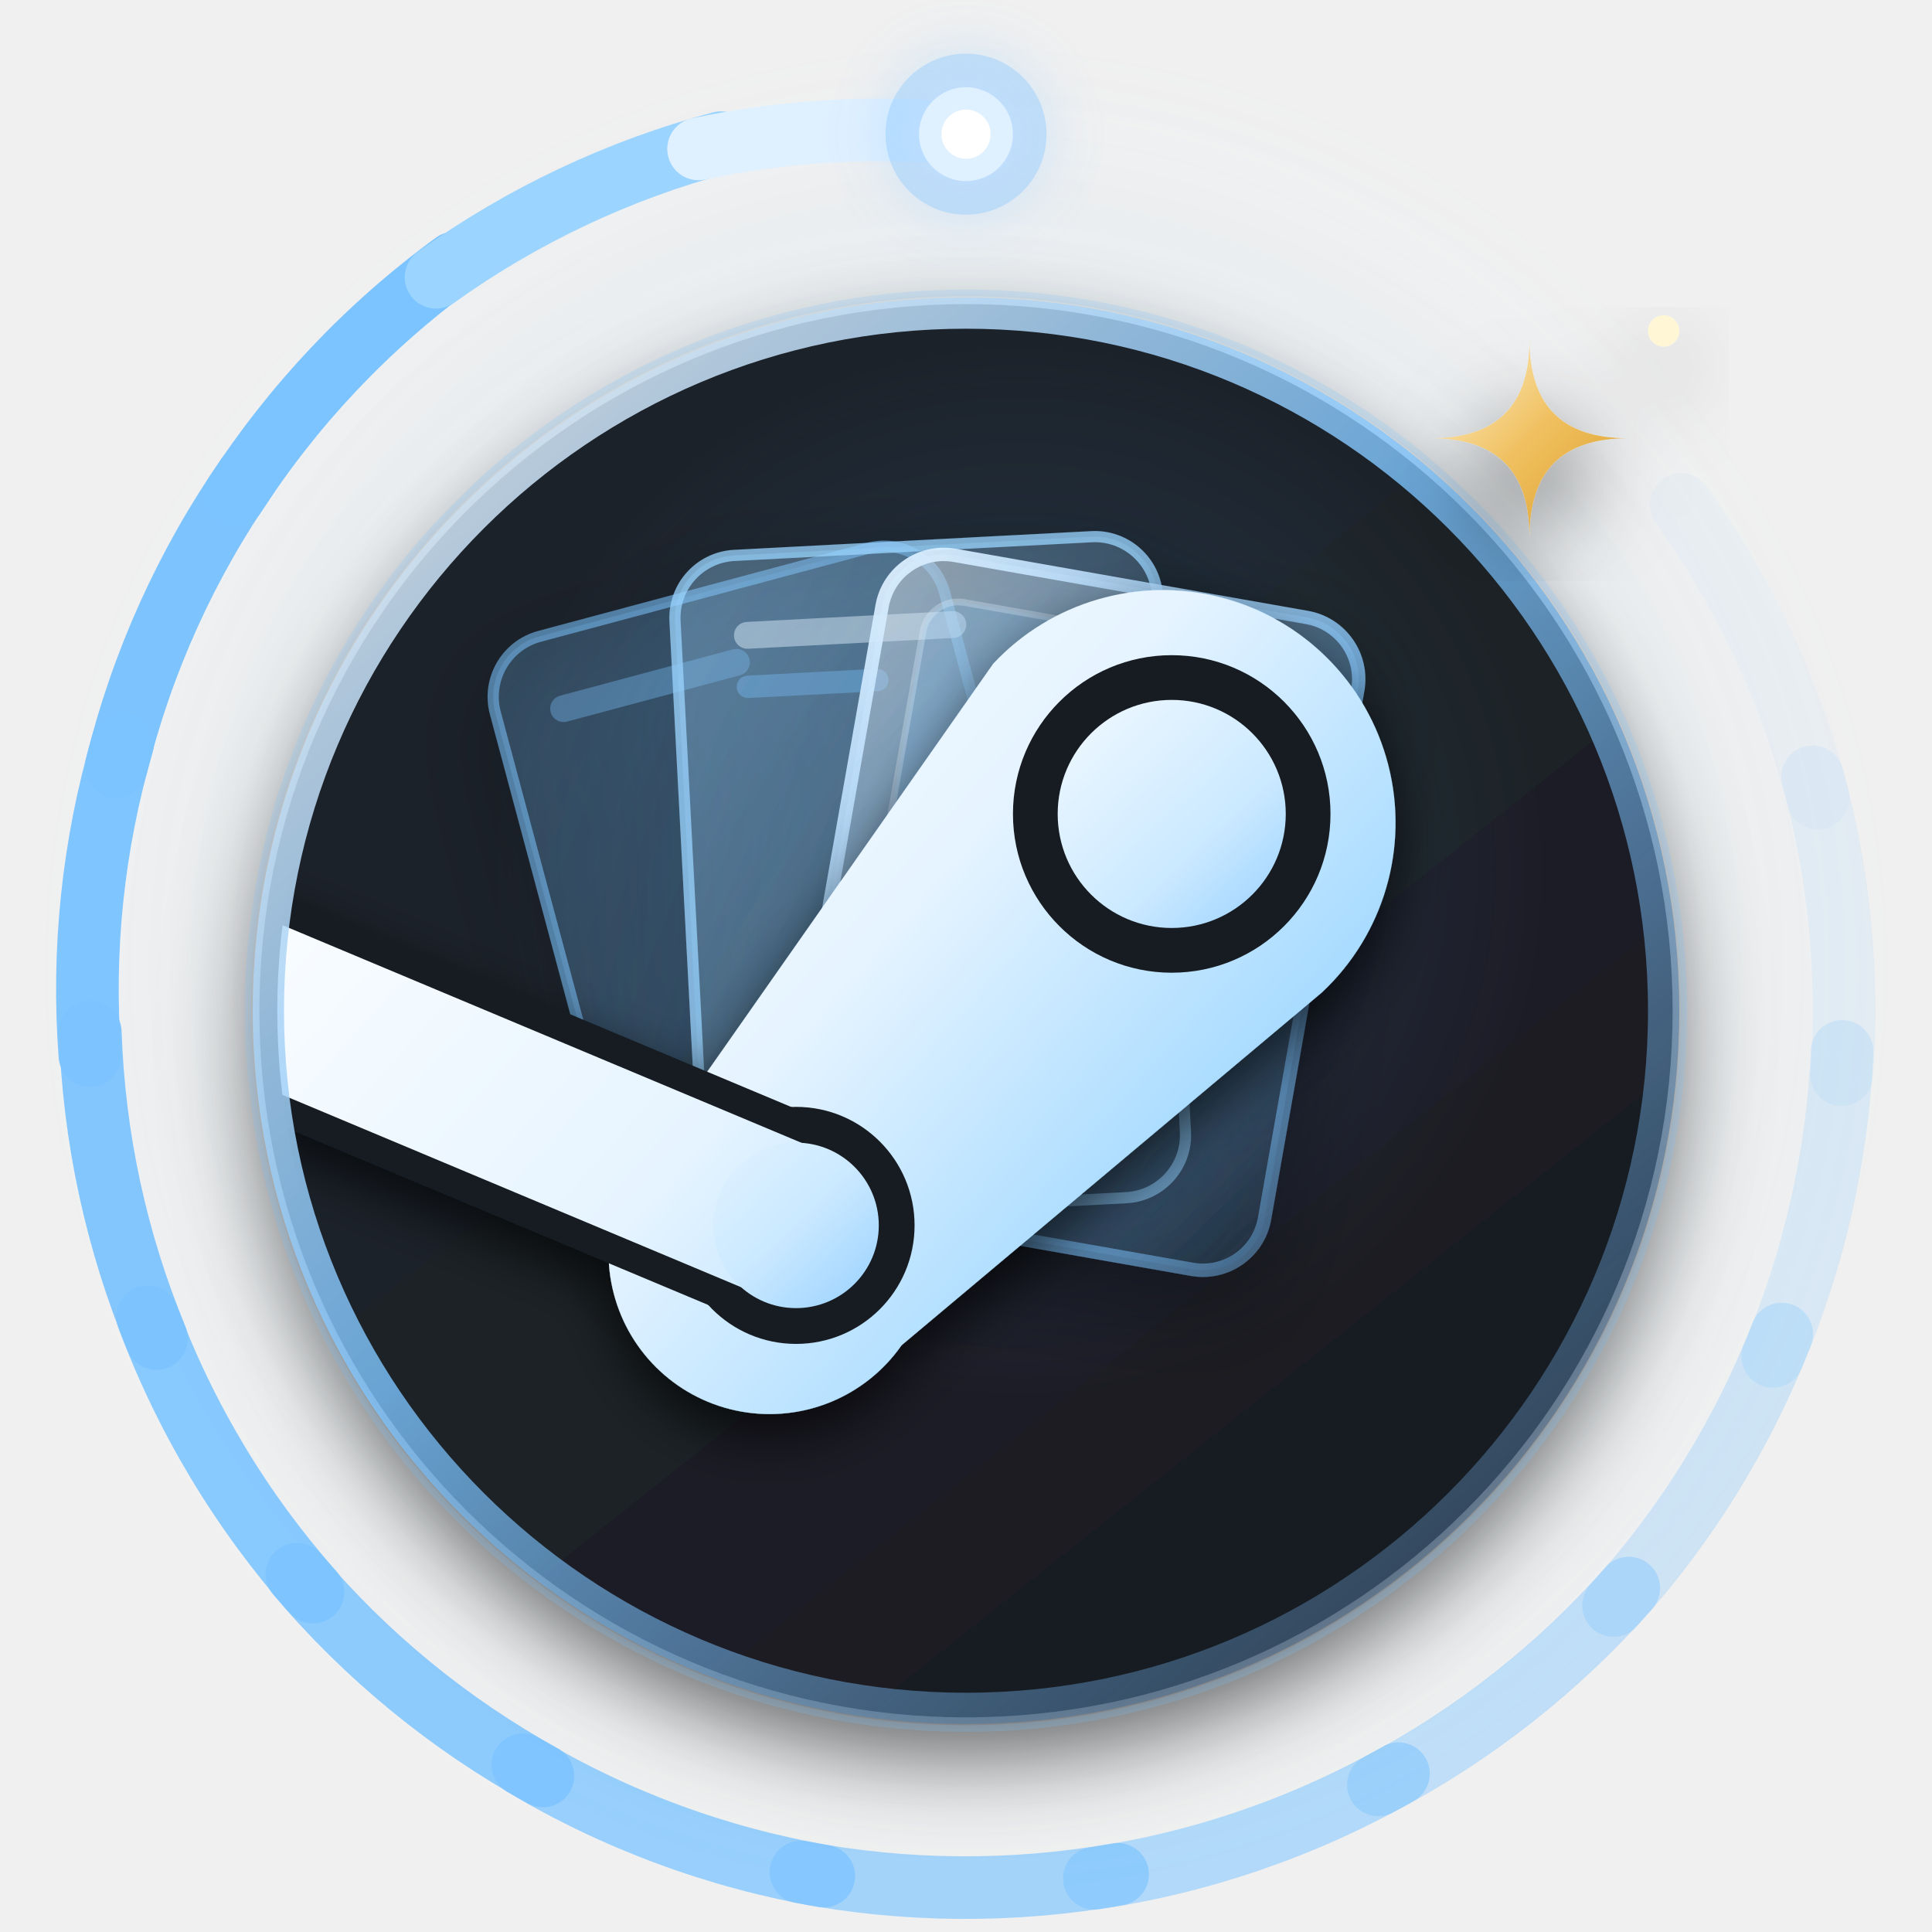
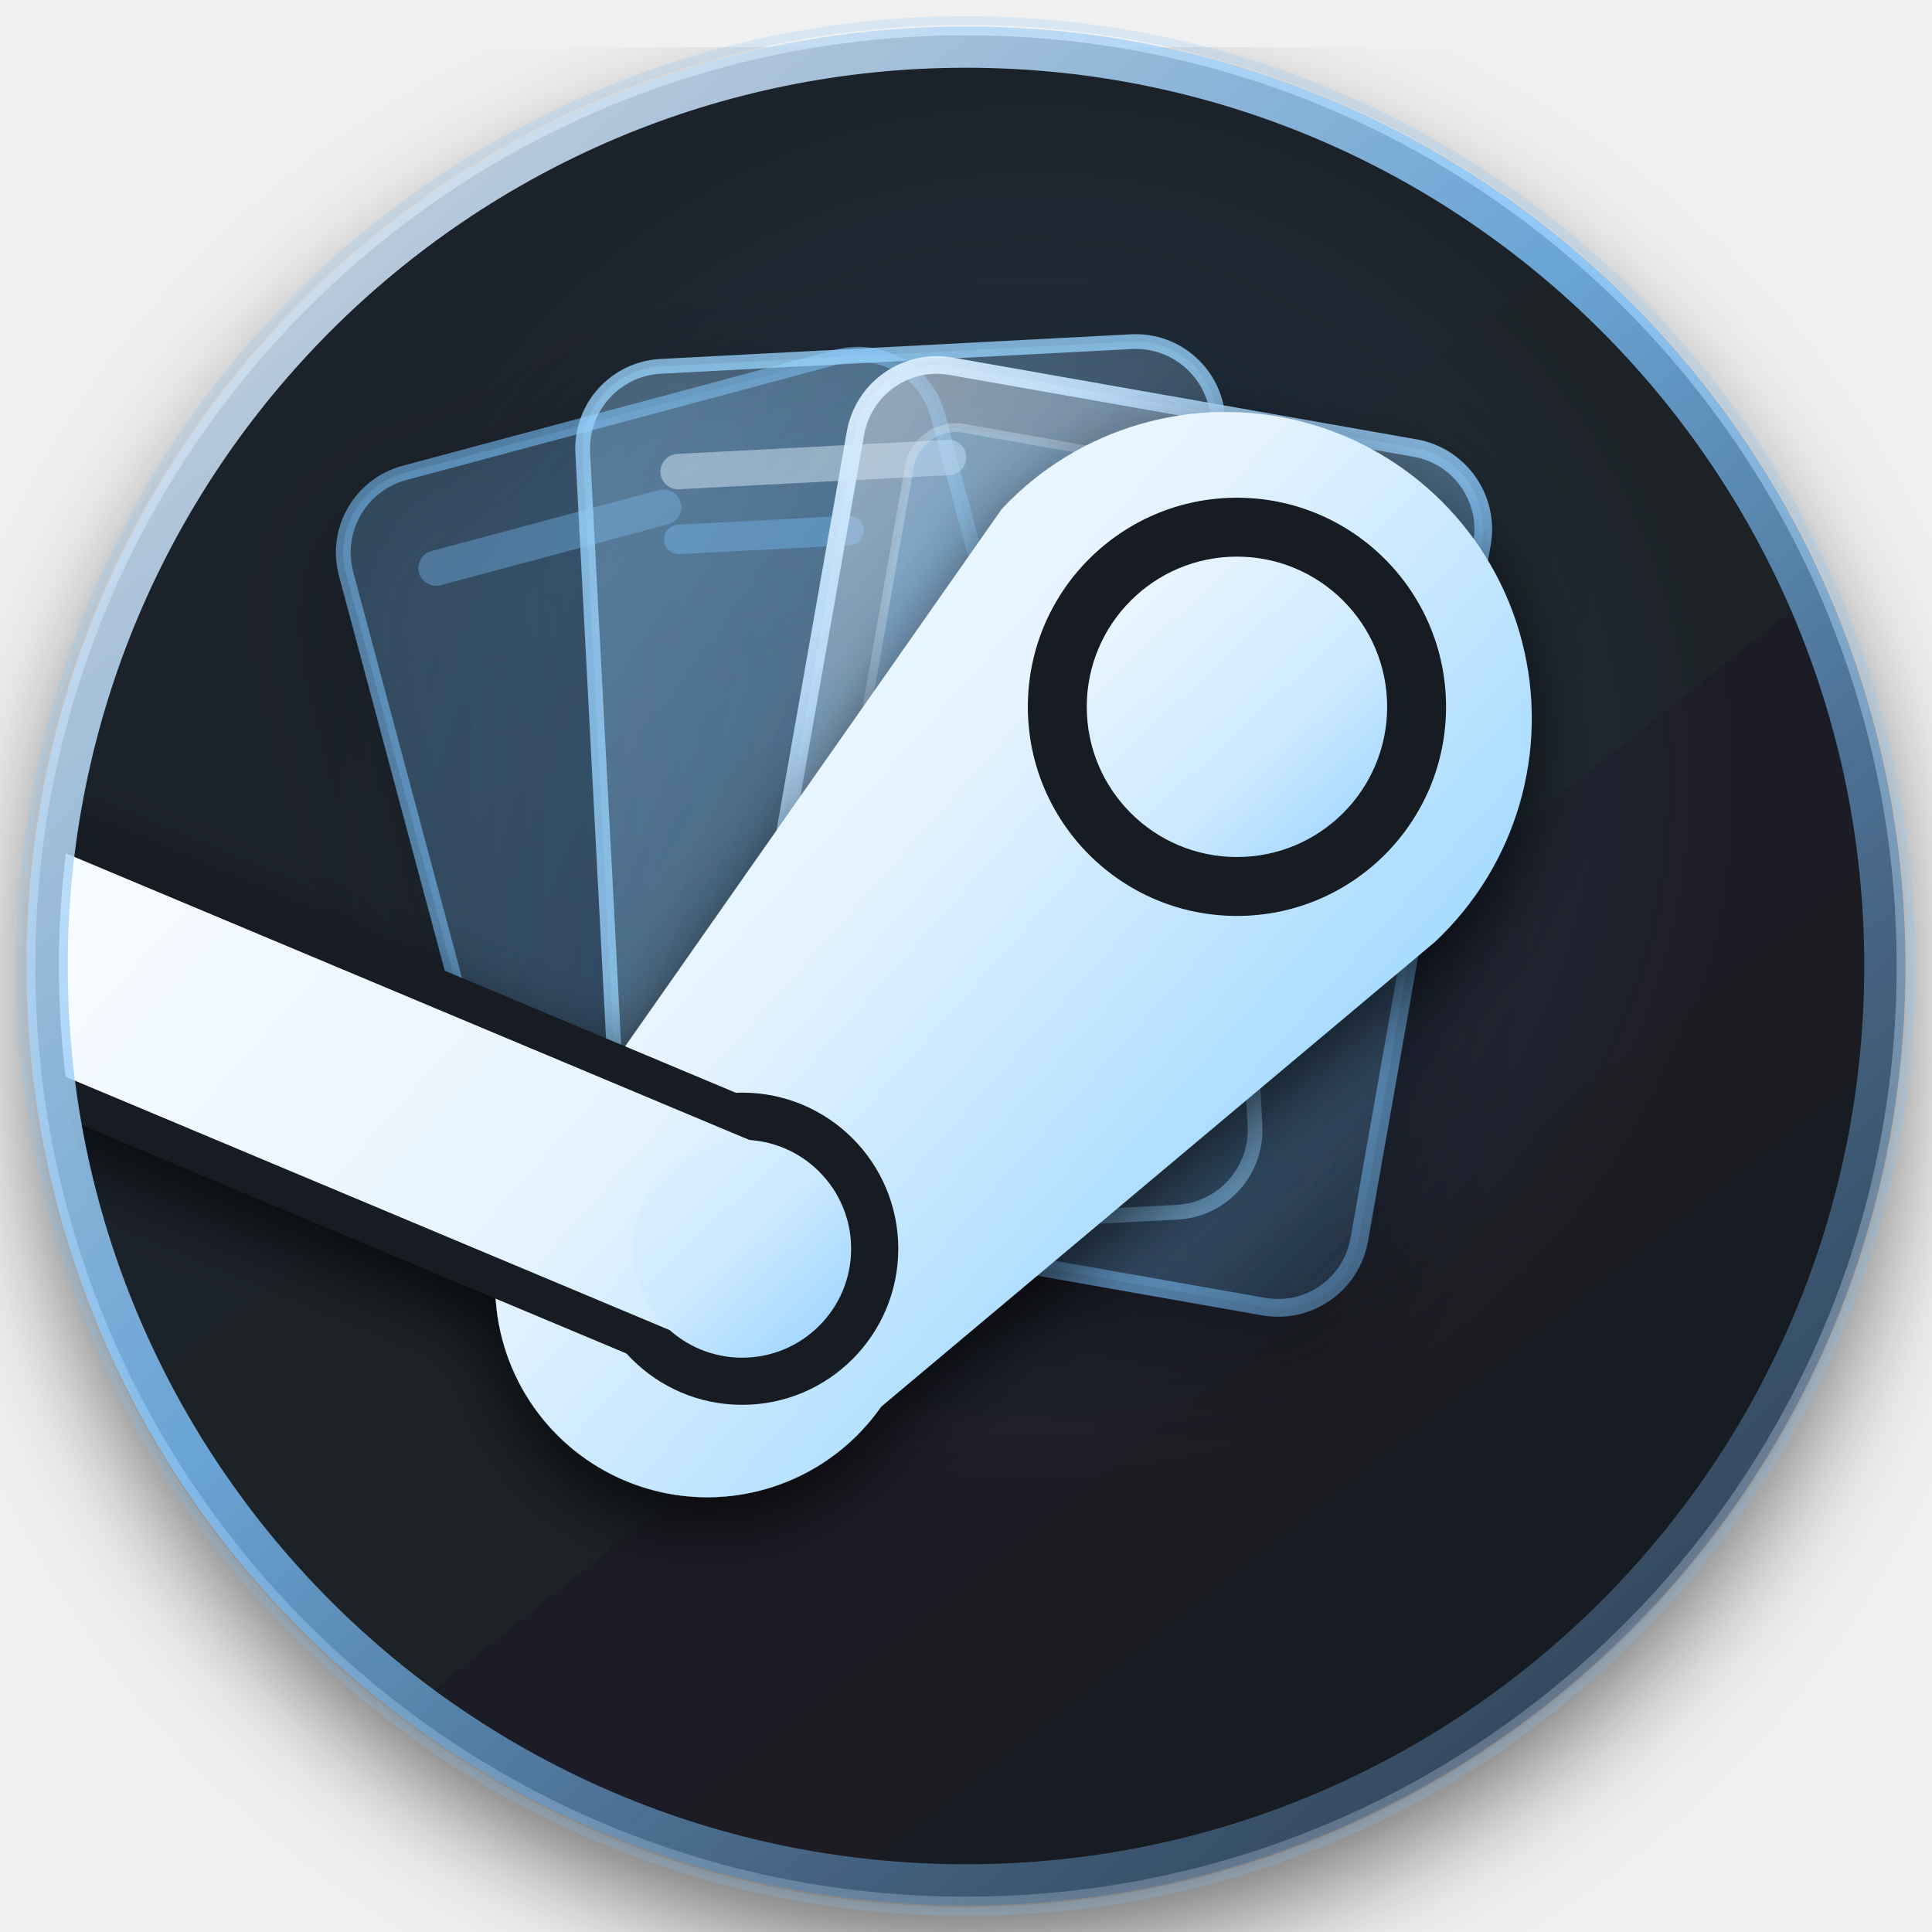
- <svg xmlns="http://www.w3.org/2000/svg" viewBox="40 30 432 432" width="432" height="432" fill="none">
+ <svg xmlns="http://www.w3.org/2000/svg" viewBox="92 92 328 328" width="328" height="328" fill="none">
  <defs>
    <radialGradient id="bgGrad" cx="50%" cy="42%" r="65%">
      <stop offset="0%" stop-color="#2c3440" />
      <stop offset="55%" stop-color="#262c35" />
      <stop offset="100%" stop-color="#1f242b" />
    </radialGradient>
    <radialGradient id="ambientGlow" cx="50%" cy="48%" r="46%">
      <stop offset="0%" stop-color="#7cc4ff" stop-opacity="0.24" />
      <stop offset="60%" stop-color="#4cb4ff" stop-opacity="0.07" />
      <stop offset="100%" stop-color="#7cc4ff" stop-opacity="0" />
    </radialGradient>
    <linearGradient id="medallionGrad" x1="140" y1="110" x2="372" y2="402" gradientUnits="userSpaceOnUse">
      <stop offset="0%" stop-color="#1f242b" />
      <stop offset="50%" stop-color="#1d2128" />
      <stop offset="100%" stop-color="#171a20" />
    </linearGradient>
    <linearGradient id="innerRimGrad" x1="120" y1="100" x2="390" y2="412" gradientUnits="userSpaceOnUse">
      <stop offset="0%" stop-color="#e6e8eb" stop-opacity="0.92" />
      <stop offset="45%" stop-color="#7cc4ff" stop-opacity="0.80" />
      <stop offset="100%" stop-color="#3a506b" stop-opacity="0.55" />
    </linearGradient>
    <linearGradient id="cardBackFill" x1="0%" y1="0%" x2="100%" y2="100%">
      <stop offset="0%" stop-color="#7cc4ff" stop-opacity="0.22" />
      <stop offset="100%" stop-color="#24384b" stop-opacity="0.40" />
    </linearGradient>
    <linearGradient id="cardMidFill" x1="0%" y1="0%" x2="100%" y2="100%">
      <stop offset="0%" stop-color="#9ad4ff" stop-opacity="0.32" />
      <stop offset="100%" stop-color="#1f2d3d" stop-opacity="0.58" />
    </linearGradient>
    <linearGradient id="cardFrontFill" x1="0%" y1="0%" x2="100%" y2="100%">
      <stop offset="0%" stop-color="#e6e8eb" stop-opacity="0.45" />
      <stop offset="55%" stop-color="#7cc4ff" stop-opacity="0.34" />
      <stop offset="100%" stop-color="#24384b" stop-opacity="0.52" />
    </linearGradient>
    <linearGradient id="cardStroke" x1="0%" y1="0%" x2="100%" y2="100%">
      <stop offset="0%" stop-color="#dff0ff" stop-opacity="0.95" />
      <stop offset="60%" stop-color="#7cc4ff" stop-opacity="0.75" />
      <stop offset="100%" stop-color="#7cc4ff" stop-opacity="0.35" />
    </linearGradient>
    <linearGradient id="steamCrankGrad" x1="130" y1="155" x2="355" y2="355" gradientUnits="userSpaceOnUse">
      <stop offset="0%" stop-color="#ffffff" />
      <stop offset="45%" stop-color="#e6f4ff" />
      <stop offset="85%" stop-color="#8cd0ff" />
      <stop offset="100%" stop-color="#62b5ff" />
    </linearGradient>
    <linearGradient id="steamHubGrad" x1="265" y1="175" x2="335" y2="250" gradientUnits="userSpaceOnUse">
      <stop offset="0%" stop-color="#ffffff" />
      <stop offset="60%" stop-color="#cbe9ff" />
      <stop offset="100%" stop-color="#7cc4ff" />
    </linearGradient>
    <linearGradient id="goldSparkGrad" x1="0%" y1="0%" x2="100%" y2="100%">
      <stop offset="0%" stop-color="#fff6d6" />
      <stop offset="50%" stop-color="#f0c060" />
      <stop offset="100%" stop-color="#d99b26" />
    </linearGradient>
    <filter id="cometGlow" x="-60%" y="-60%" width="220%" height="220%">
      <feGaussianBlur in="SourceGraphic" stdDeviation="6" result="blur" />
      <feMerge>
        <feMergeNode in="blur" />
        <feMergeNode in="SourceGraphic" />
      </feMerge>
    </filter>
    <filter id="dropShadow" x="-20%" y="-20%" width="140%" height="140%">
      <feGaussianBlur in="SourceAlpha" stdDeviation="10" result="blur" />
      <feOffset in="blur" dx="0" dy="8" result="offsetBlur" />
      <feComponentTransfer in="offsetBlur" result="shadow">
        <feFuncA type="linear" slope="0.6" />
      </feComponentTransfer>
      <feMerge>
        <feMergeNode in="shadow" />
        <feMergeNode in="SourceGraphic" />
      </feMerge>
    </filter>
    <filter id="crankShadow" x="-20%" y="-20%" width="140%" height="140%">
      <feGaussianBlur in="SourceAlpha" stdDeviation="6" result="blur" />
      <feOffset in="blur" dx="0" dy="5" result="offsetBlur" />
      <feComponentTransfer in="offsetBlur" result="shadow">
        <feFuncA type="linear" slope="0.68" />
      </feComponentTransfer>
      <feMerge>
        <feMergeNode in="shadow" />
        <feMergeNode in="SourceGraphic" />
      </feMerge>
    </filter>
    <clipPath id="medallionClip">
      <circle cx="256" cy="256" r="154" />
    </clipPath>
  </defs>
-   <circle cx="256" cy="256" r="230" fill="url(#ambientGlow)" />
-   <circle cx="256" cy="256" r="196" stroke="#ffffff" stroke-opacity="0.07" stroke-width="14" />
-   <g stroke="#7cc4ff" stroke-width="14" stroke-linecap="round">
-     <path d="M 415.9 142.8 A 196 196 0 0 1 446.5 208.5" stroke-opacity="0.06" />
-     <path d="M 445.3 203.7 A 196 196 0 0 1 451.8 270.3" stroke-opacity="0.12" />
-     <path d="M 451.9 265.1 A 196 196 0 0 1 436.4 333.3" stroke-opacity="0.20" />
-     <path d="M 438.4 328.3 A 196 196 0 0 1 400.8 389.0" stroke-opacity="0.30" />
-     <path d="M 404.2 385.1 A 196 196 0 0 1 348.2 429.1" stroke-opacity="0.42" />
-     <path d="M 352.7 426.6 A 196 196 0 0 1 284.7 450.0" stroke-opacity="0.54" />
-     <path d="M 289.9 449.1 A 196 196 0 0 1 219.1 448.6" stroke-opacity="0.66" />
-     <path d="M 224.2 449.5 A 196 196 0 0 1 156.9 424.6" stroke-opacity="0.76" />
-     <path d="M 161.4 427.1 A 196 196 0 0 1 106.4 382.0" stroke-opacity="0.84" />
-     <path d="M 110.0 386.0 A 196 196 0 0 1 73.0 324.4" stroke-opacity="0.90" />
-     <path d="M 75.0 329.3 A 196 196 0 0 1 60.2 260.8" stroke-opacity="0.94" />
-     <path d="M 60.1 266.0 A 196 196 0 0 1 67.4 196.3" stroke-opacity="0.97" />
-     <path d="M 66.0 201.4 A 196 196 0 0 1 95.3 136.5" stroke-opacity="0.99" />
-     <path d="M 92.4 140.9 A 196 196 0 0 1 141.6 88.8" stroke-opacity="1.0" />
-     <path d="M 137.5 92.0 A 196 196 0 0 1 201.2 61.9" stroke="#9ad4ff" stroke-opacity="1.0" />
-     <path d="M 196.2 63.3 A 196 196 0 0 1 256.0 60.0" stroke="#dff0ff" stroke-opacity="1.0" />
-   </g>
-   <g filter="url(#cometGlow)">
-     <circle cx="256" cy="60" r="18" fill="#7cc4ff" fill-opacity="0.35" />
-     <circle cx="256" cy="60" r="10.5" fill="#dff0ff" />
-     <circle cx="256" cy="60" r="5.5" fill="#ffffff" />
-   </g>
  <circle cx="256" cy="256" r="158" fill="url(#medallionGrad)" filter="url(#dropShadow)" />
  <g clip-path="url(#medallionClip)">
    <circle cx="268" cy="230" r="130" fill="url(#ambientGlow)" />
    <g filter="url(#dropShadow)">
      <g transform="translate(216 232) rotate(-15) translate(-52 -72)">
        <rect width="104" height="144" rx="14" fill="url(#cardBackFill)" stroke="#7cc4ff" stroke-opacity="0.55" stroke-width="2.5" />
        <rect x="12" y="14" width="46" height="6" rx="3" fill="#7cc4ff" fill-opacity="0.35" />
      </g>
      <g transform="translate(248 226) rotate(-3) translate(-54 -74)">
        <rect width="108" height="148" rx="14" fill="url(#cardMidFill)" stroke="#9ad4ff" stroke-opacity="0.75" stroke-width="2.5" />
        <rect x="13" y="15" width="52" height="6" rx="3" fill="#dff0ff" fill-opacity="0.45" />
        <rect x="13" y="27" width="34" height="5" rx="2.5" fill="#7cc4ff" fill-opacity="0.35" />
      </g>
      <g transform="translate(280 234) rotate(10) translate(-54 -74)">
        <rect width="108" height="148" rx="14" fill="url(#cardFrontFill)" stroke="url(#cardStroke)" stroke-width="3" />
        <rect x="10" y="10" width="88" height="68" rx="8" fill="#7cc4ff" fill-opacity="0.16" stroke="#dff0ff" stroke-opacity="0.3" stroke-width="1.5" />
        <rect x="14" y="88" width="56" height="6" rx="3" fill="#ffffff" fill-opacity="0.65" />
        <rect x="14" y="100" width="38" height="5" rx="2.5" fill="#7cc4ff" fill-opacity="0.55" />
      </g>
    </g>
    <g filter="url(#crankShadow)">
      <path d="M 189.2 282.4 L 262.1 178.4 A 52 52 0 1 1 335.6 251.9 L 241.6 330.8 A 36 36 0 1 1 189.2 282.4 Z" fill="url(#steamCrankGrad)" />
      <circle cx="302" cy="212" r="35.5" fill="#171a20" />
      <circle cx="302" cy="212" r="25.5" fill="url(#steamHubGrad)" />
      <circle cx="218" cy="304" r="26.5" fill="#171a20" />
      <path d="M 218 304 L 94 252" stroke="#171a20" stroke-width="48" stroke-linecap="round" />
      <path d="M 218 304 L 94 252" stroke="url(#steamCrankGrad)" stroke-width="35" stroke-linecap="round" />
      <circle cx="218" cy="304" r="18.5" fill="url(#steamHubGrad)" />
    </g>
  </g>
  <circle cx="256" cy="256" r="156" stroke="url(#innerRimGrad)" stroke-width="7" />
  <circle cx="256" cy="256" r="160.5" stroke="#7cc4ff" stroke-opacity="0.22" stroke-width="1.5" />
-   <g filter="url(#dropShadow)">
-     <path d="M 382 106 Q 382 128 404 128 Q 382 128 382 150 Q 382 128 360 128 Q 382 128 382 106 Z" fill="url(#goldSparkGrad)" />
-     <circle cx="412" cy="104" r="3.5" fill="#fff6d6" />
-   </g>
</svg>
